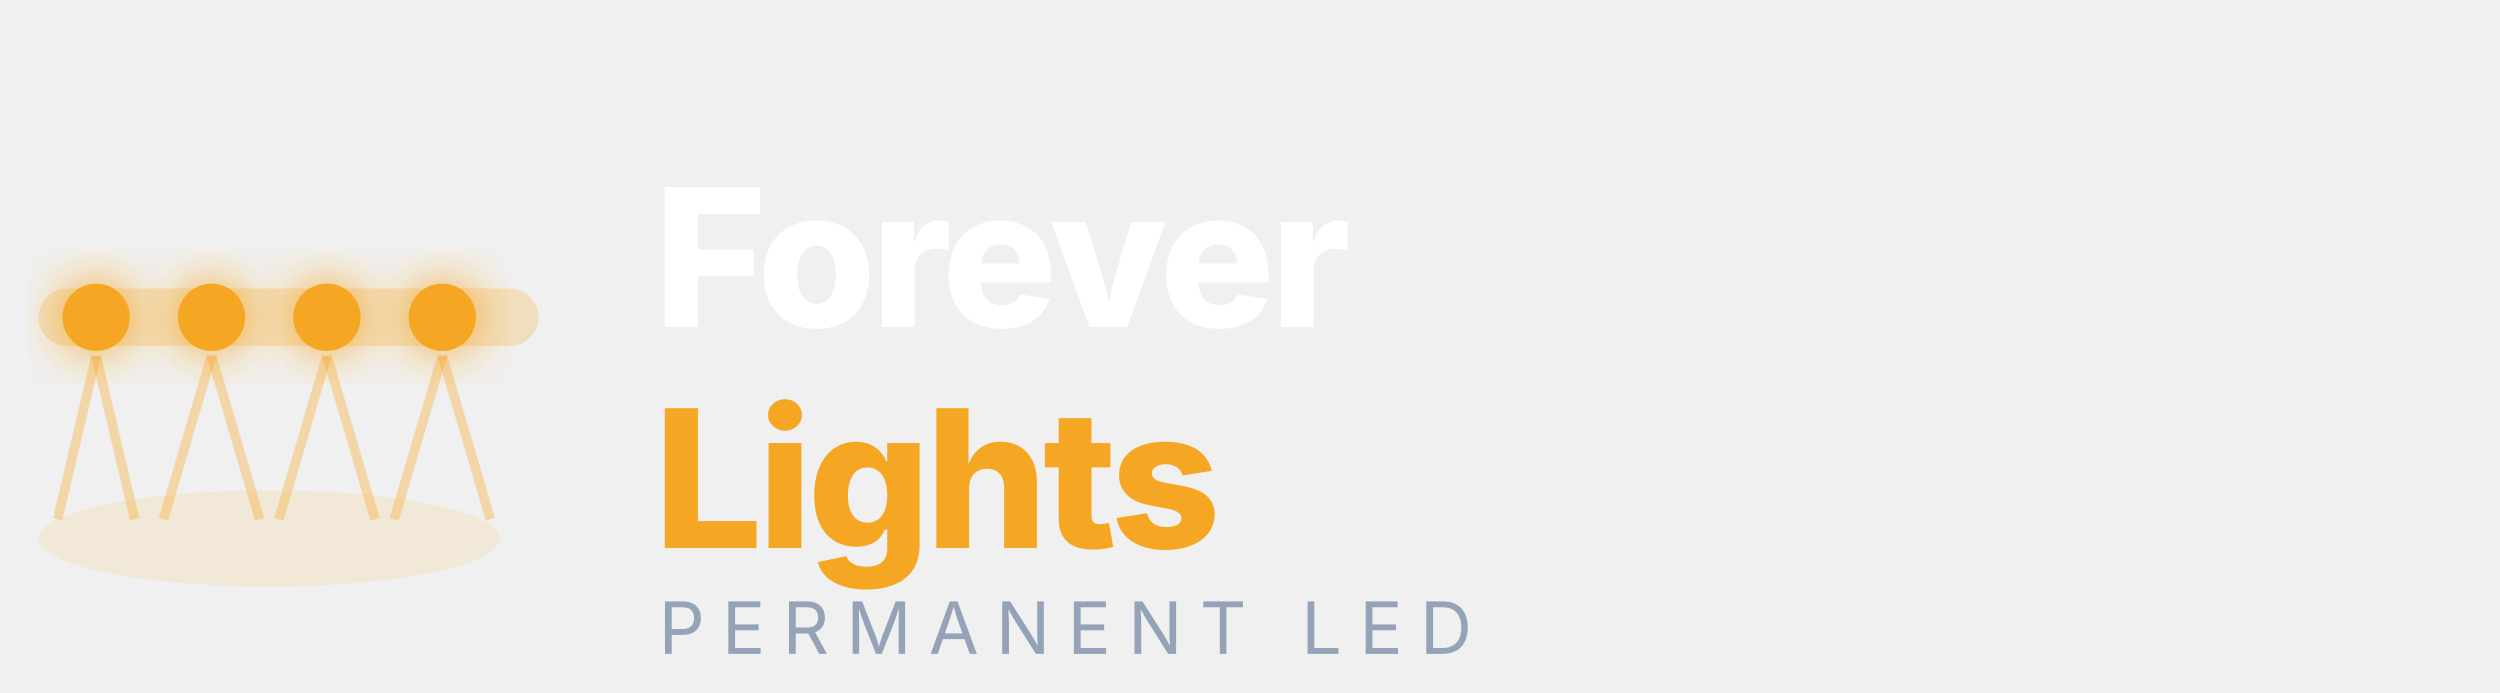
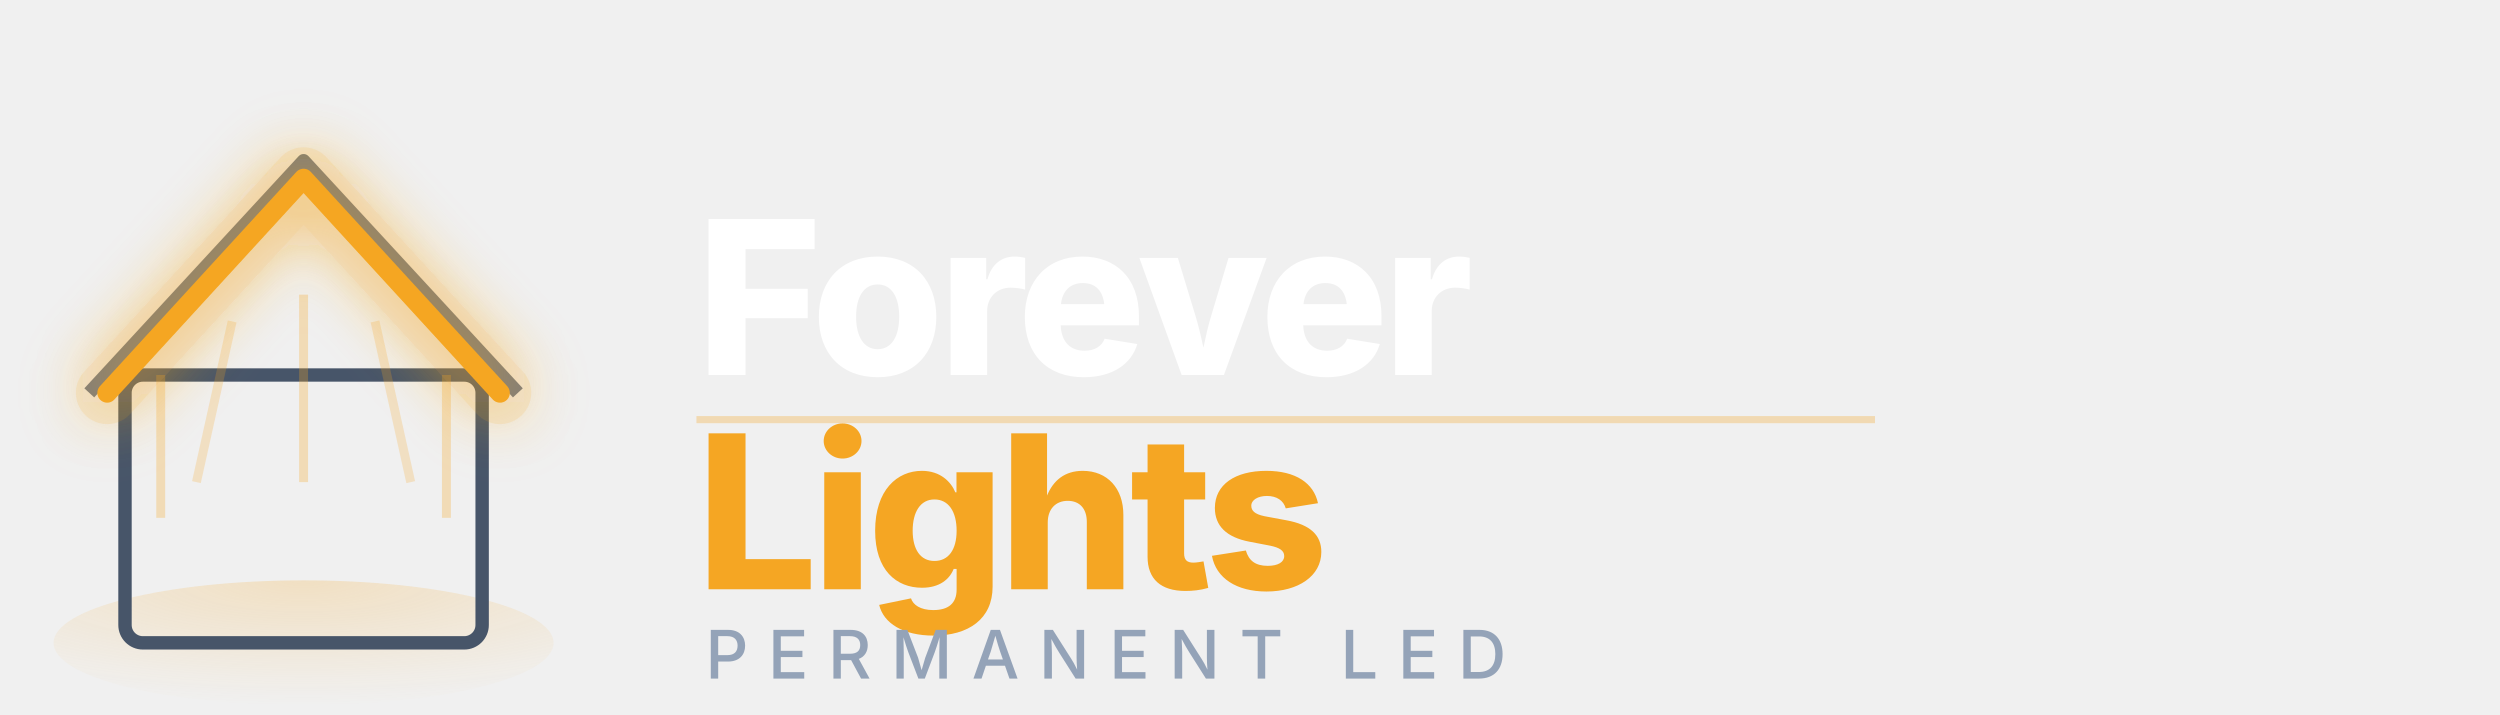
- <svg xmlns="http://www.w3.org/2000/svg" viewBox="0 0 260 72" fill="none">
-   <filter id="glow" x="-50%" y="-50%" width="200%" height="200%">
-     <feGaussianBlur stdDeviation="2.5" result="blur" />
-     <feMerge>
-       <feMergeNode in="blur" />
-       <feMergeNode in="SourceGraphic" />
-     </feMerge>
-   </filter>
-   <filter id="softglow" x="-80%" y="-80%" width="260%" height="260%">
-     <feGaussianBlur stdDeviation="4" result="blur" />
-     <feMerge>
-       <feMergeNode in="blur" />
-       <feMergeNode in="SourceGraphic" />
-     </feMerge>
-   </filter>
-   <g transform="translate(0, 10)">
-     <rect x="4" y="20" width="52" height="6" rx="3" fill="#F5A623" opacity="0.25" />
-     <circle cx="10" cy="23" r="3.5" fill="#F5A623" filter="url(#glow)" />
-     <circle cx="22" cy="23" r="3.5" fill="#F5A623" filter="url(#glow)" />
-     <circle cx="34" cy="23" r="3.5" fill="#F5A623" filter="url(#glow)" />
-     <circle cx="46" cy="23" r="3.5" fill="#F5A623" filter="url(#glow)" />
-     <line x1="10" y1="27" x2="6" y2="44" stroke="#F5A623" stroke-width="1" stroke-opacity="0.35" />
-     <line x1="10" y1="27" x2="14" y2="44" stroke="#F5A623" stroke-width="1" stroke-opacity="0.35" />
-     <line x1="22" y1="27" x2="17" y2="44" stroke="#F5A623" stroke-width="1" stroke-opacity="0.35" />
-     <line x1="22" y1="27" x2="27" y2="44" stroke="#F5A623" stroke-width="1" stroke-opacity="0.35" />
-     <line x1="34" y1="27" x2="29" y2="44" stroke="#F5A623" stroke-width="1" stroke-opacity="0.35" />
-     <line x1="34" y1="27" x2="39" y2="44" stroke="#F5A623" stroke-width="1" stroke-opacity="0.35" />
-     <line x1="46" y1="27" x2="41" y2="44" stroke="#F5A623" stroke-width="1" stroke-opacity="0.35" />
-     <line x1="46" y1="27" x2="51" y2="44" stroke="#F5A623" stroke-width="1" stroke-opacity="0.35" />
-     <ellipse cx="28" cy="46" rx="24" ry="5" fill="#F5A623" opacity="0.12" />
-   </g>
-   <text x="68" y="34" font-family="'Inter', 'Helvetica Neue', Arial, sans-serif" font-size="20" font-weight="800" letter-spacing="-0.5" fill="#FFFFFF">Forever</text>
-   <text x="68" y="57" font-family="'Inter', 'Helvetica Neue', Arial, sans-serif" font-size="20" font-weight="800" letter-spacing="-0.5" fill="#F5A623">Lights</text>
-   <text x="68.5" y="68" font-family="'Inter', 'Helvetica Neue', Arial, sans-serif" font-size="7.5" font-weight="400" letter-spacing="1.8" fill="#94a3b8" text-transform="uppercase">PERMANENT LED</text>
+ <svg xmlns="http://www.w3.org/2000/svg" viewBox="0 0 280 80" fill="none">
+   <defs>
+     <filter id="arcglow" x="-60%" y="-60%" width="220%" height="220%">
+       <feGaussianBlur stdDeviation="3.5" result="blur" />
+       <feMerge>
+         <feMergeNode in="blur" />
+         <feMergeNode in="SourceGraphic" />
+       </feMerge>
+     </filter>
+     <radialGradient id="poolGrad" cx="50%" cy="0%" r="100%">
+       <stop offset="0%" stop-color="#F5A623" stop-opacity="0.22" />
+       <stop offset="100%" stop-color="#F5A623" stop-opacity="0" />
+     </radialGradient>
+   </defs>
+   <ellipse cx="34" cy="72" rx="28" ry="7" fill="url(#poolGrad)" />
+   <rect x="14" y="42" width="40" height="30" rx="2" fill="none" stroke="#475569" stroke-width="1.5" />
+   <path d="M10 44 L34 18 L58 44" stroke="#64748b" stroke-width="1.5" stroke-linejoin="round" fill="none" />
+   <path d="M12 44 L34 20 L56 44" stroke="#F5A623" stroke-width="7" stroke-linecap="round" stroke-linejoin="round" fill="none" opacity="0.18" filter="url(#arcglow)" />
+   <path d="M12 44 L34 20 L56 44" stroke="#F5A623" stroke-width="2.2" stroke-linecap="round" stroke-linejoin="round" fill="none" filter="url(#arcglow)" />
+   <line x1="18" y1="42" x2="18" y2="58" stroke="#F5A623" stroke-width="1" stroke-opacity="0.28" />
+   <line x1="26" y1="36" x2="22" y2="54" stroke="#F5A623" stroke-width="1" stroke-opacity="0.22" />
+   <line x1="34" y1="33" x2="34" y2="54" stroke="#F5A623" stroke-width="1" stroke-opacity="0.28" />
+   <line x1="42" y1="36" x2="46" y2="54" stroke="#F5A623" stroke-width="1" stroke-opacity="0.22" />
+   <line x1="50" y1="42" x2="50" y2="58" stroke="#F5A623" stroke-width="1" stroke-opacity="0.28" />
+   <text x="78" y="42" font-family="'Inter', 'Helvetica Neue', Arial, sans-serif" font-size="24" font-weight="800" letter-spacing="-0.6" fill="#FFFFFF">Forever</text>
+   <text x="78" y="66" font-family="'Inter', 'Helvetica Neue', Arial, sans-serif" font-size="24" font-weight="800" letter-spacing="-0.6" fill="#F5A623">Lights</text>
+   <line x1="78" y1="47" x2="210" y2="47" stroke="#F5A623" stroke-width="0.8" stroke-opacity="0.30" />
+   <text x="79" y="76" font-family="'Inter', 'Helvetica Neue', Arial, sans-serif" font-size="7.5" font-weight="500" letter-spacing="2.2" fill="#94a3b8">PERMANENT LED</text>
</svg>
